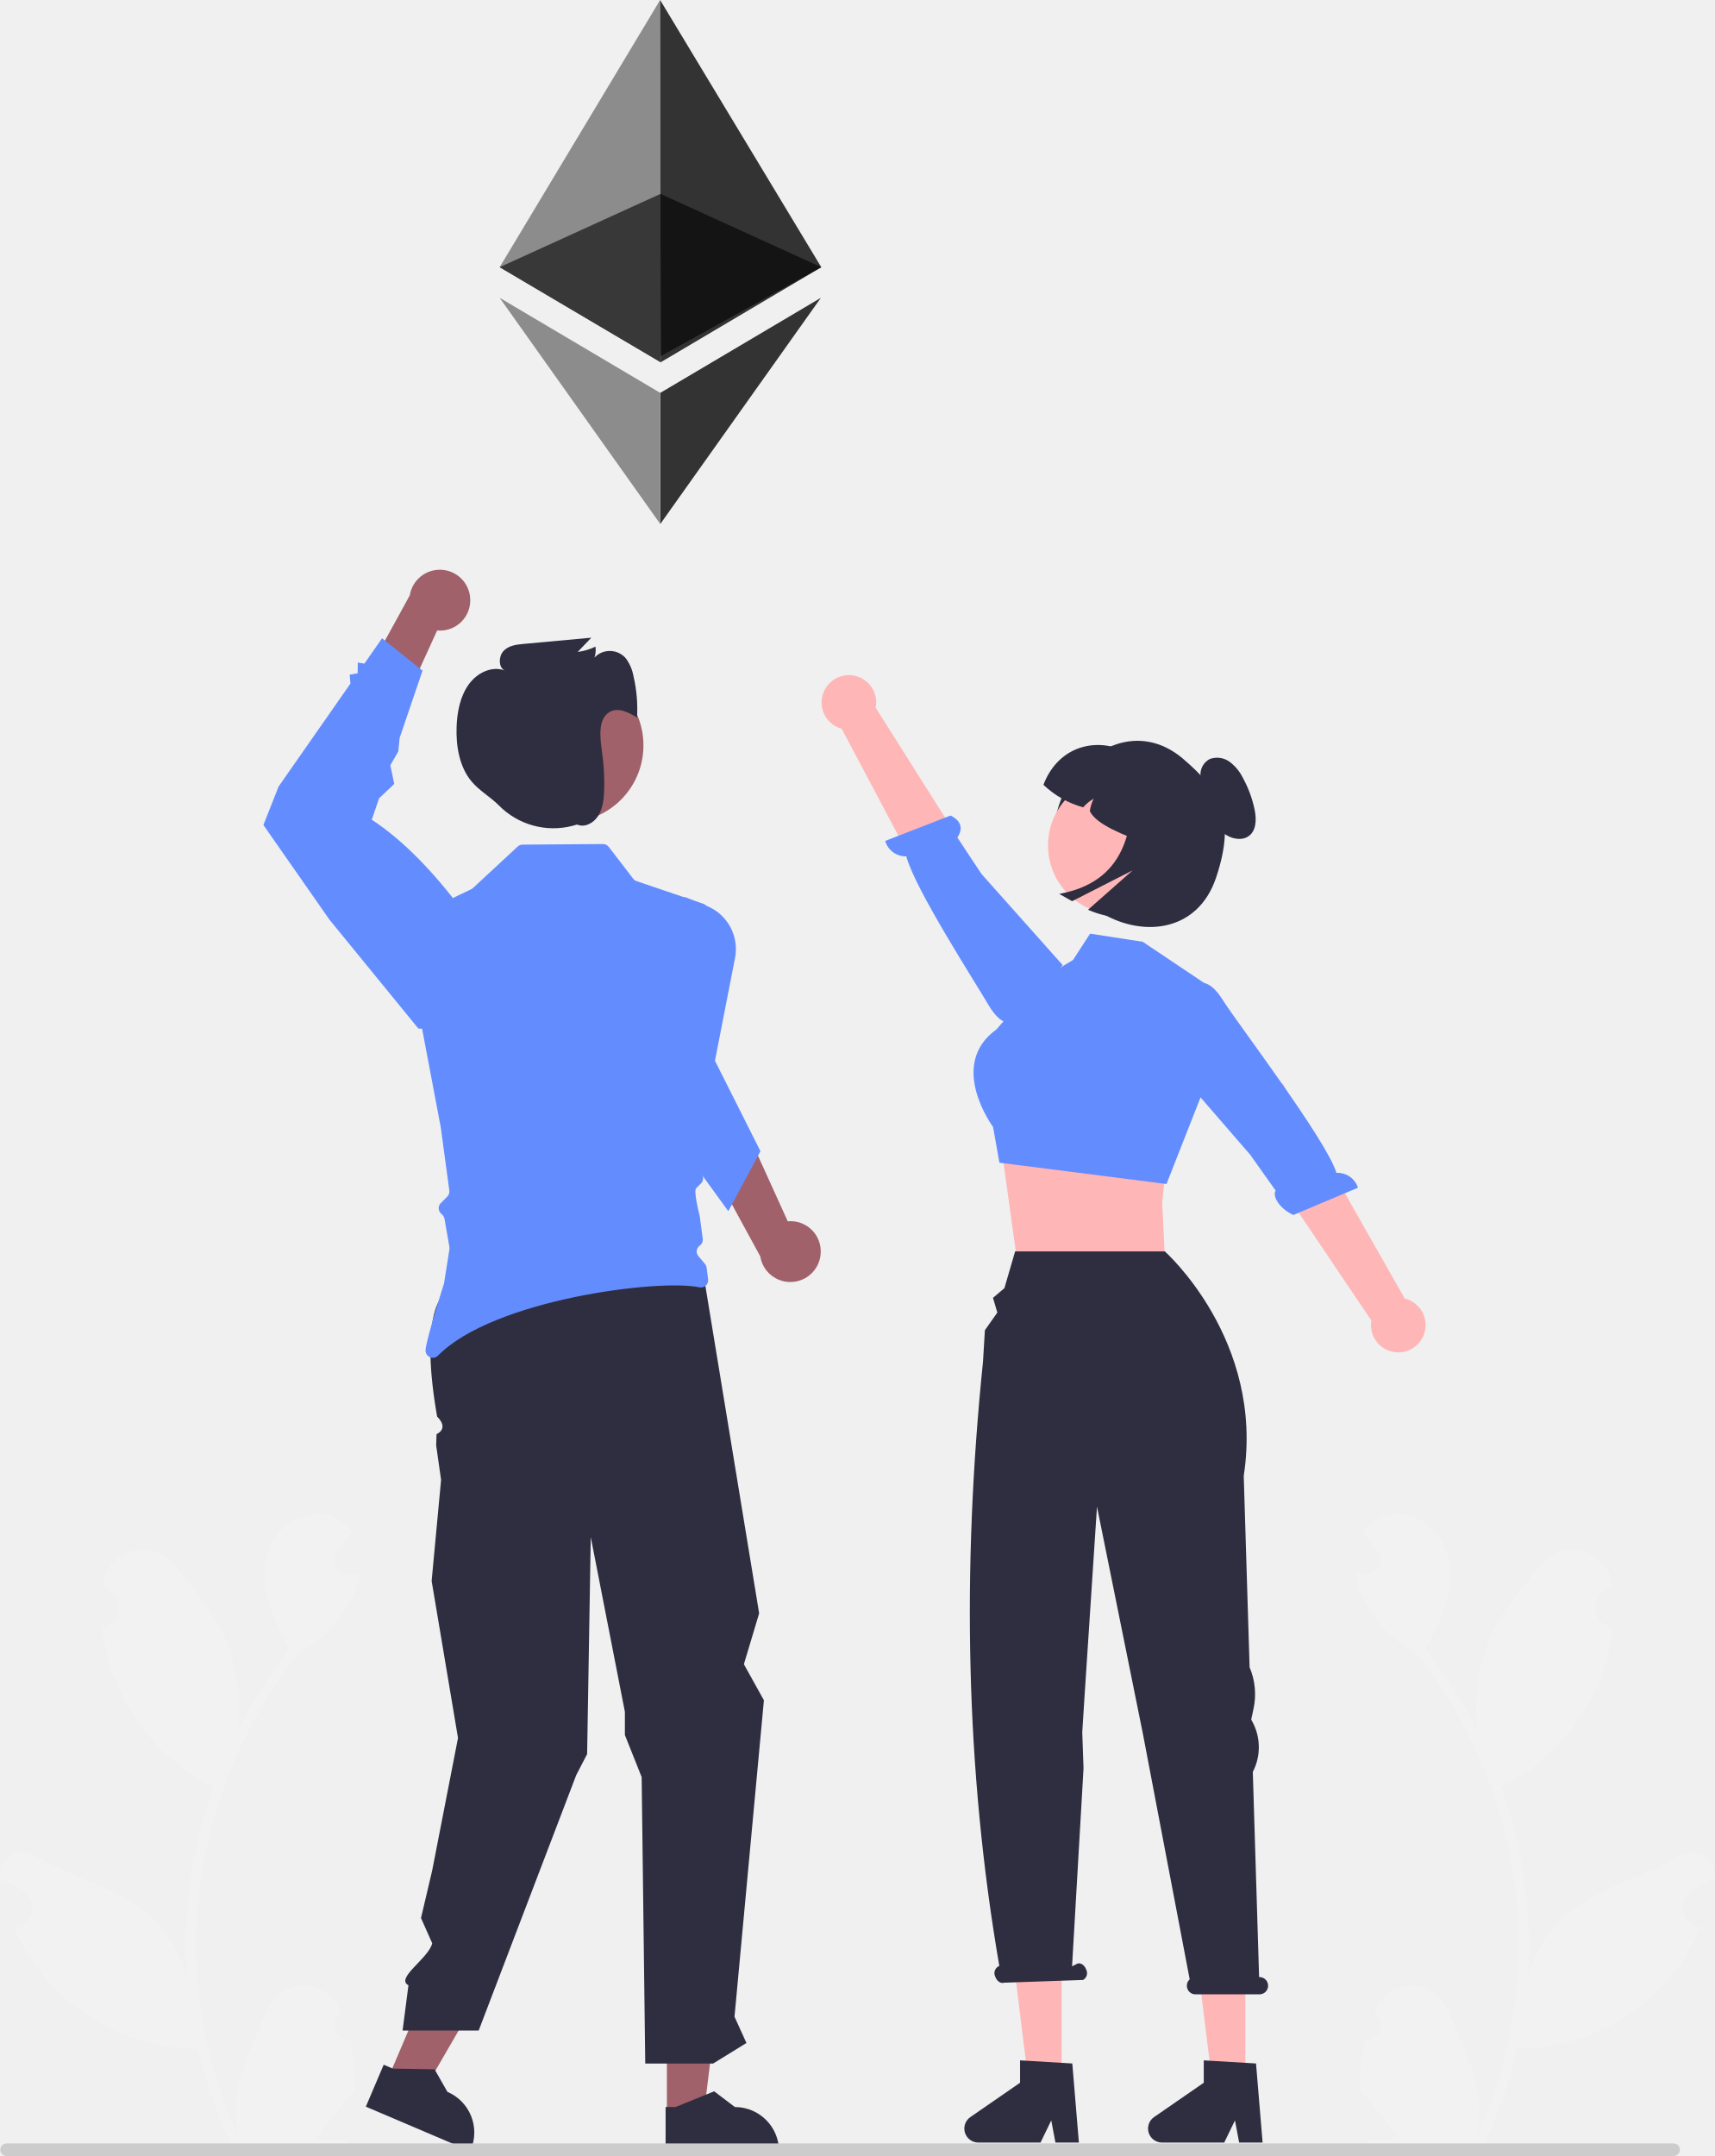
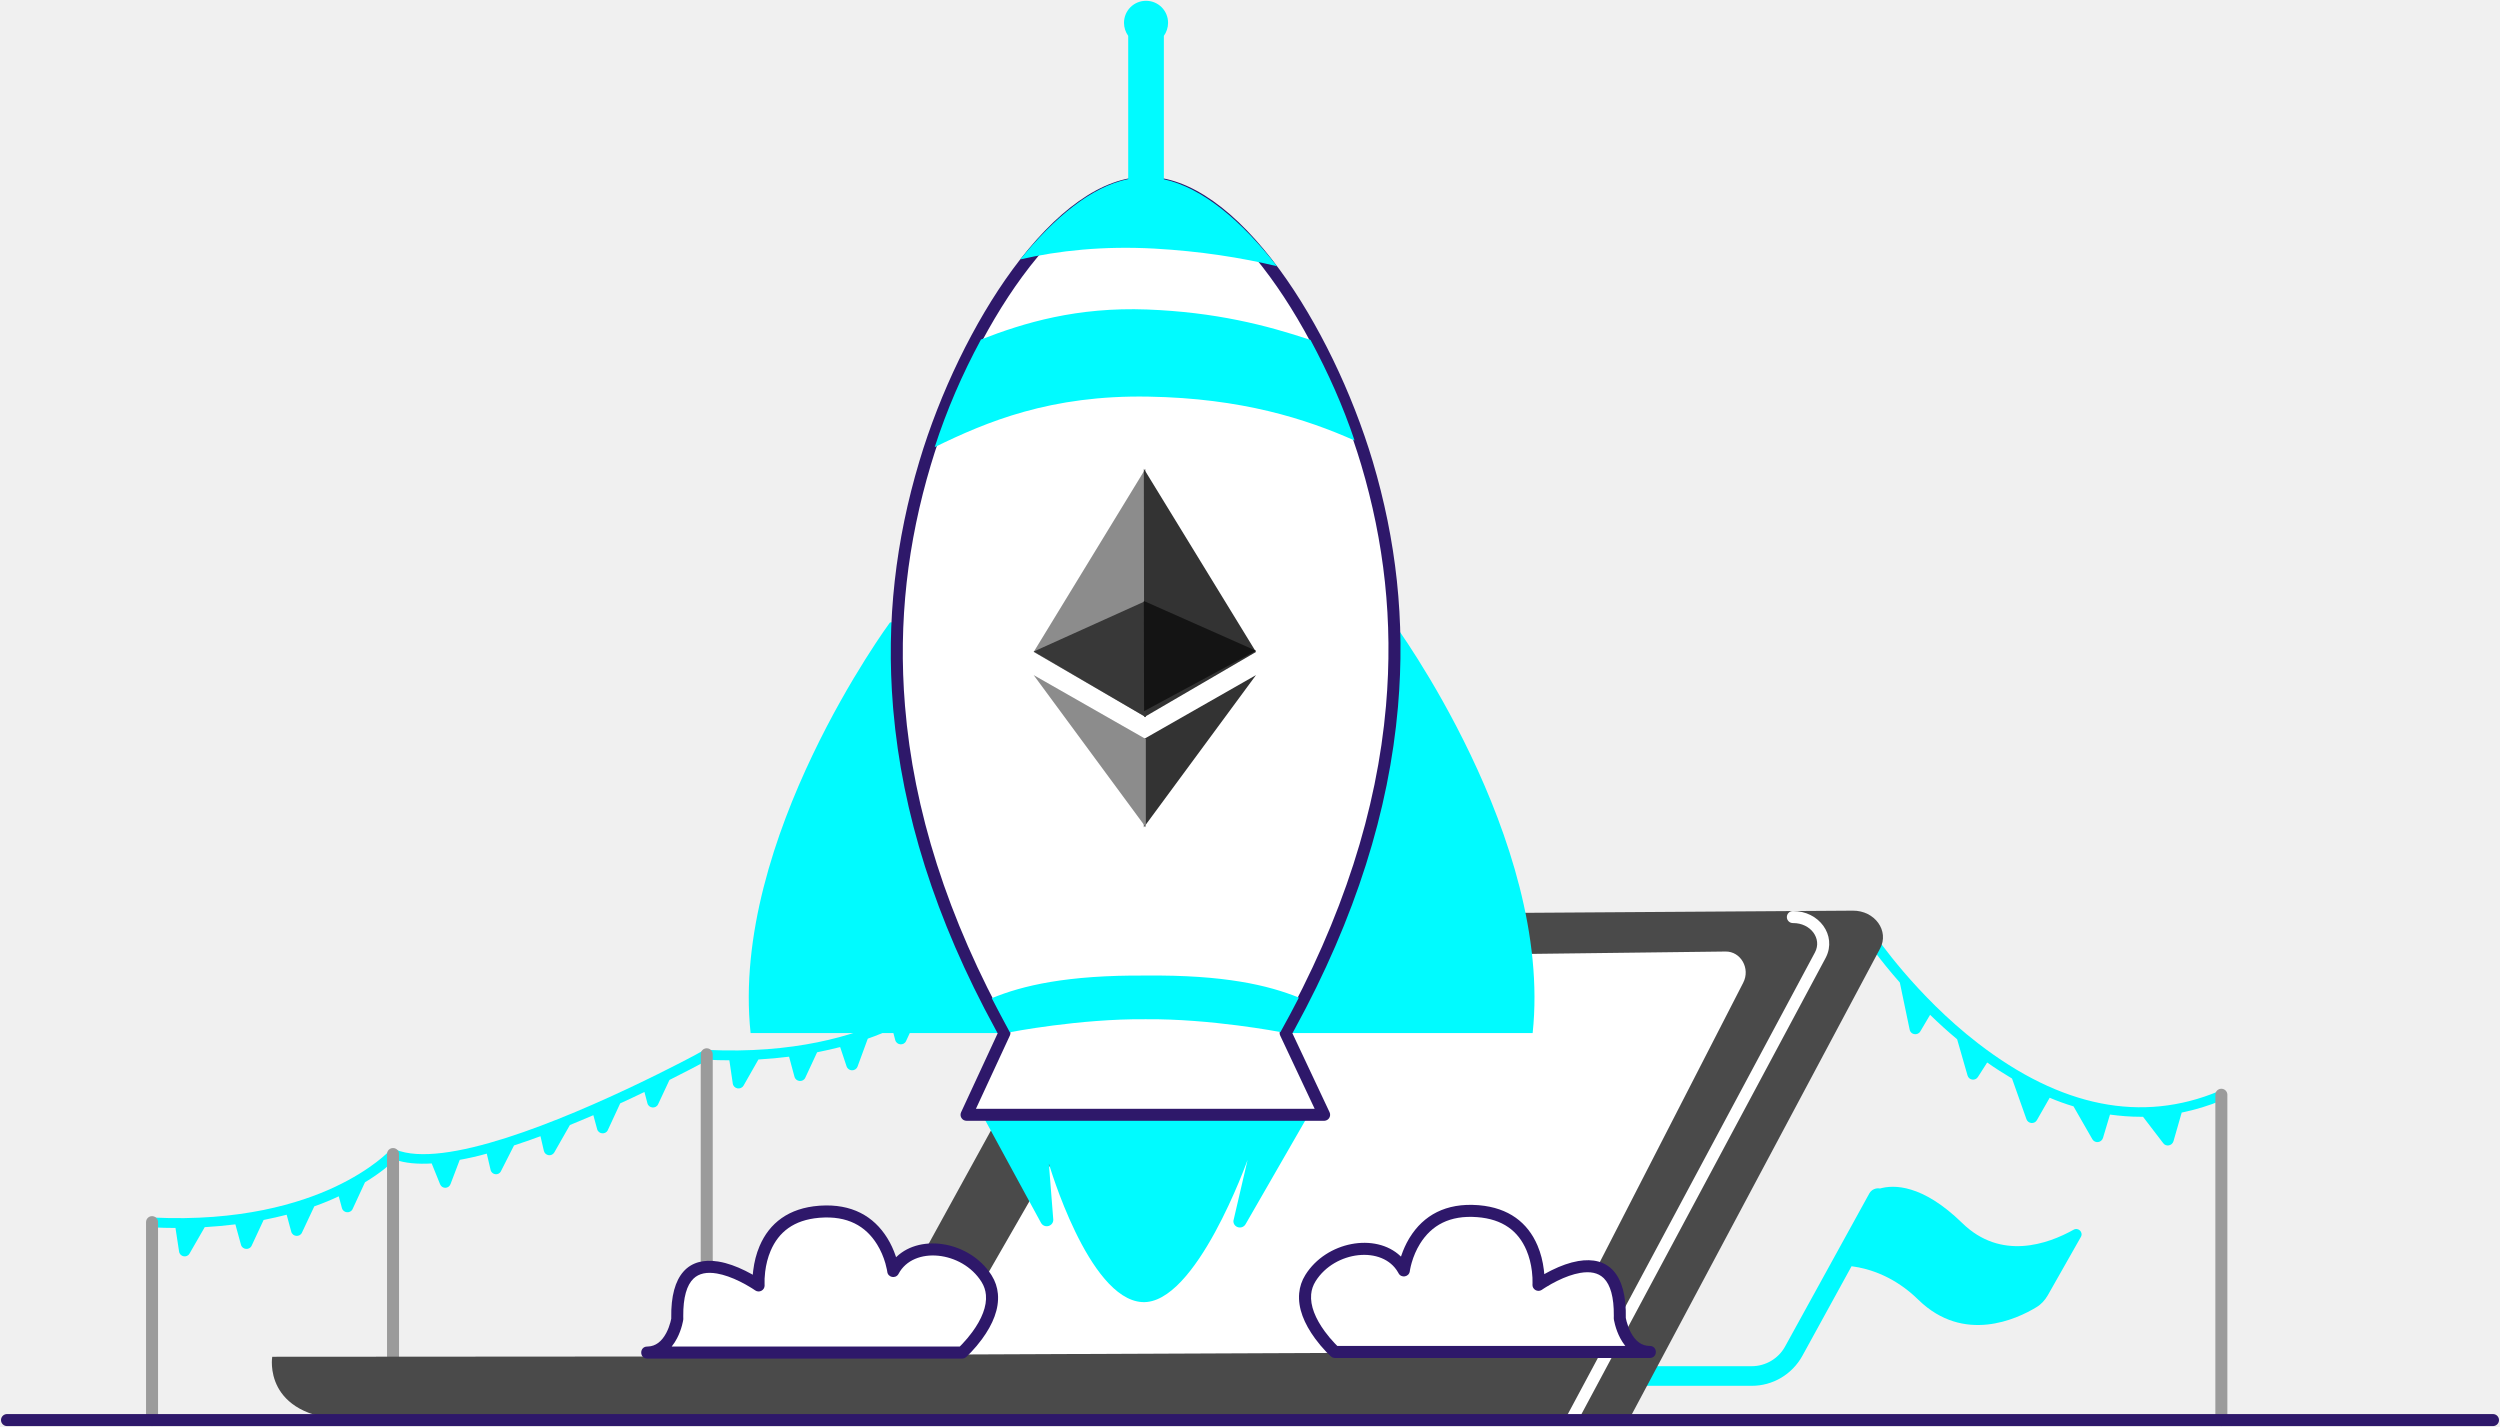
- <svg xmlns="http://www.w3.org/2000/svg" data-name="Layer 1" width="423.876" height="532.804" viewBox="0 0 423.876 532.804">
-   <path d="M474.453,687.758a3.613,3.613,0,0,1-2.619-6.263c.091-.362.156-.622.248-.984q-.049-.118-.098-.236a9.703,9.703,0,0,0-17.898.067c-2.927,7.051-6.654,14.113-7.572,21.568a28.705,28.705,0,0,0,.504,9.872A115.086,115.086,0,0,1,436.548,663.983a111.08,111.08,0,0,1,.689-12.392q.571-5.06,1.584-10.047a116.419,116.419,0,0,1,23.087-49.342,30.983,30.983,0,0,0,12.886-13.369,23.633,23.633,0,0,0,2.149-6.458c-.627.082-1.265.134-1.892.175-.195.01-.401.021-.597.031l-.074.003a3.58,3.58,0,0,1-2.94-5.832q.406-.5.813-.999c.411-.514.833-1.018,1.244-1.532a1.782,1.782,0,0,0,.134-.154c.473-.586.946-1.162,1.419-1.748a10.352,10.352,0,0,0-3.394-3.28c-4.741-2.777-11.281-.854-14.706,3.435-3.435,4.288-4.083,10.304-2.89,15.662a41.485,41.485,0,0,0,5.738,12.793c-.257.329-.525.648-.782.977a117.171,117.171,0,0,0-12.23,19.375,48.709,48.709,0,0,0-2.908-22.624c-2.783-6.715-8.001-12.37-12.595-18.175-5.519-6.973-16.835-3.93-17.807,4.909q-.014.128-.028.257,1.024.577,2.004,1.226a4.901,4.901,0,0,1-1.976,8.919l-.1.015a48.767,48.767,0,0,0,1.285,7.291,50.21,50.21,0,0,0,25,31.468c.401.206.792.411,1.193.607a119.597,119.597,0,0,0-6.438,30.296,113.434,113.434,0,0,0,.082,18.315l-.031-.216a29.974,29.974,0,0,0-10.232-17.308c-7.874-6.469-18.999-8.851-27.494-14.05a5.625,5.625,0,0,0-8.616,5.473q.017.114.035.227a32.925,32.925,0,0,1,3.692,1.779q1.024.578,2.004,1.226a4.901,4.901,0,0,1-1.976,8.919l-.1.015c-.072.01-.134.021-.206.031a48.808,48.808,0,0,0,8.978,14.058A50.254,50.254,0,0,0,437,689.929h.01a119.563,119.563,0,0,0,8.032,23.447h28.692c.103-.319.195-.648.288-.967a32.599,32.599,0,0,1-7.939-.473c2.129-2.612,4.257-5.245,6.386-7.857a1.781,1.781,0,0,0,.134-.154c1.08-1.337,2.17-2.663,3.25-4l.001-.002a47.75,47.75,0,0,0-1.399-12.164Z" transform="translate(-388.0619 -183.5979)" fill="#f2f2f2" />
-   <path d="M725.547,687.758a3.613,3.613,0,0,0,2.619-6.263c-.091-.362-.156-.622-.248-.984q.049-.118.098-.236a9.703,9.703,0,0,1,17.898.067c2.927,7.051,6.654,14.113,7.572,21.568a28.705,28.705,0,0,1-.504,9.872A115.086,115.086,0,0,0,763.452,663.983a111.08,111.08,0,0,0-.689-12.392q-.571-5.06-1.584-10.047a116.419,116.419,0,0,0-23.087-49.342,30.983,30.983,0,0,1-12.886-13.369,23.633,23.633,0,0,1-2.149-6.458c.627.082,1.265.134,1.892.175.195.01.401.021.597.031l.074.003a3.58,3.58,0,0,0,2.94-5.832q-.406-.5-.813-.999c-.411-.514-.833-1.018-1.244-1.532a1.782,1.782,0,0,1-.134-.154c-.473-.586-.946-1.162-1.419-1.748a10.352,10.352,0,0,1,3.394-3.28c4.741-2.777,11.281-.854,14.706,3.435,3.435,4.288,4.083,10.304,2.89,15.662a41.485,41.485,0,0,1-5.738,12.793c.257.329.525.648.782.977a117.171,117.171,0,0,1,12.23,19.375,48.709,48.709,0,0,1,2.908-22.624c2.783-6.715,8.001-12.37,12.595-18.175,5.519-6.973,16.835-3.93,17.807,4.909q.014.128.028.257-1.024.577-2.004,1.226a4.901,4.901,0,0,0,1.976,8.919l.1.015a48.767,48.767,0,0,1-1.285,7.291,50.21,50.21,0,0,1-25,31.468c-.401.206-.792.411-1.193.607a119.597,119.597,0,0,1,6.438,30.296,113.434,113.434,0,0,1-.082,18.315l.031-.216a29.974,29.974,0,0,1,10.232-17.308c7.874-6.469,18.999-8.851,27.494-14.05a5.625,5.625,0,0,1,8.616,5.473q-.017.114-.035.227a32.925,32.925,0,0,0-3.692,1.779q-1.024.578-2.004,1.226a4.901,4.901,0,0,0,1.976,8.919l.1.015c.072.01.134.021.206.031a48.808,48.808,0,0,1-8.978,14.058A50.254,50.254,0,0,1,763,689.929h-.01a119.563,119.563,0,0,1-8.032,23.447H726.266c-.103-.319-.195-.648-.288-.967a32.599,32.599,0,0,0,7.939-.473c-2.129-2.612-4.257-5.245-6.386-7.857a1.781,1.781,0,0,1-.134-.154c-1.08-1.337-2.17-2.663-3.25-4l-.001-.002a47.75,47.75,0,0,1,1.399-12.164Z" transform="translate(-388.0619 -183.5979)" fill="#f2f2f2" />
-   <polygon points="95.525 514.522 103.913 518.096 121.692 487.445 109.312 482.17 95.525 514.522" fill="#a0616a" />
-   <polygon points="164.839 522.46 173.956 522.459 178.294 487.291 164.837 487.292 164.839 522.46" fill="#a0616a" />
-   <path d="M552.58,715.569l28.037-.001V715.213a10.914,10.914,0,0,0-10.913-10.913h-.001l-5.121-3.885-9.555,3.886-2.447 0Z" transform="translate(-388.0619 -183.5979)" fill="#2f2e41" />
-   <path d="M478.487,704.209,504.28,715.2l.139-.326a10.914,10.914,0,0,0-5.761-14.318l-.001-0-3.188-5.582-10.314-.172-2.252-.96Z" transform="translate(-388.0619 -183.5979)" fill="#2f2e41" />
-   <path d="M561.844,497.923,575.701,582.297l-3.771,12.573,4.948,8.905-7.267,78.204,2.95,6.494-8.242,5.083H547.549l-.89-70.799-4.143-10.395V606.634l-8.433-43.171-.9,53.613-2.692,5.193-24.119,63.138H487.567l1.454-11.204h0c-3.369-1.706,5.059-6.691,5.868-10.38l-2.769-6.23,2.769-11.768,6.378-32.729-6.517-38.806,2.334-24.978-1.215-8.544.092-2.763s3.214-1.24.145-4.336c-4.25-24.091.978-29.319.978-29.319L518.01,492.102Z" transform="translate(-388.0619 -183.5979)" fill="#2f2e41" />
-   <circle id="a947ada5-bf6f-4e8a-be72-c0404926012e" data-name="ab6171fa-7d69-4734-b81c-8dff60f9761b" cx="140.038" cy="184.204" r="19.004" fill="#a0616a" />
-   <path d="M504.273,331.347a7.478,7.478,0,0,1-8.159,8.058l-11.042,24.173-7.328-11.706,11.609-21.161a7.519,7.519,0,0,1,14.92.635Z" transform="translate(-388.0619 -183.5979)" fill="#a0616a" />
-   <path d="M563.09,499.739a1.786,1.786,0,0,1-2.15,1.99c-9.95-2.15-51.01,3.01-64.61,16.87a1.796,1.796,0,0,1-3.08-1.39c.24-2.98,4.57-16.46,4.57-16.46l1.32-8.4a1.947,1.947,0,0,0,0-.59l-1.21-6.95a1.821,1.821,0,0,0-.5-.96l-.41-.41a1.799,1.799,0,0,1,0-2.54l1.59-1.58a1.841,1.841,0,0,0,.51-1.51l-2.11-15.6c-.01-.03-.01-.07-.02-.1l-9.32-49.22a1.798,1.798,0,0,1,.99-1.95l15.84-7.57a1.767,1.767,0,0,0,.45-.3l11.06-10.26a1.854,1.854,0,0,1,1.2-.48l19.88-.15a1.81,1.81,0,0,1,1.43.7l6.05,7.87a1.794,1.794,0,0,0,.84.6l4.1,1.39,11.84,4.02.55.19a1.784,1.784,0,0,1,1.2,1.62.859.859,0,0,1,.01.16l-2.96,61.26a1.94,1.94,0,0,0,.14.79l1.42,3.31a1.805,1.805,0,0,1-.41,2c-.42.4-.9.86-1.2,1.2-.61.67.69,5.98.89,6.75a1.414,1.414,0,0,1,.04.2l.73,5.49a1.784,1.784,0,0,1-.74,1.69,1.789,1.789,0,0,0-.32,2.62l1.6,1.89a1.908,1.908,0,0,1,.41.93Z" transform="translate(-388.0619 -183.5979)" fill="#638dff" />
-   <path d="M523.238,385.876q-.122-.268-.243-.538c.031.001.062.005.093.006Z" transform="translate(-388.0619 -183.5979)" fill="#2f2e41" />
-   <path d="M590.903,493.488a7.478,7.478,0,0,0-8.138-8.079l-10.98-24.202-7.358,11.687,11.555,21.191a7.519,7.519,0,0,0,14.921-.597Z" transform="translate(-388.0619 -183.5979)" fill="#a0616a" />
-   <path d="M576.02,468.079l-.61,1.14-6.43,12.02-.9,1.68-6.28-8.65-20.61-28.38,2.93-17.8,5.39-22.3,7.99-.46,5.6,2.29h0a11.499,11.499,0,0,1,6.64,12.723L564.78,445.739Z" transform="translate(-388.0619 -183.5979)" fill="#638dff" />
-   <path d="M544.645,350.702a10.695,10.695,0,0,0-1.86-4.373,5.23,5.23,0,0,0-7.791-.237,5.735,5.735,0,0,0,.252-2.69,14.571,14.571,0,0,1-4.399,1.308l3.372-3.521-16.787,1.542c-1.733.159-3.606.385-4.878,1.701-1.272,1.316-1.343,4.125.265,4.859-3.169-1.193-6.807.539-8.898,3.441-2.091,2.902-2.86,6.73-3.002,10.443-.183,4.815.714,9.942,3.654,13.487,1.922,2.318,4.543,3.764,6.67,5.849l.064.063a18.908,18.908,0,0,0,18.303,5.099c.363-.1.723-.21,1.085-.314,1.809.818,4.062-.3,5.204-2.12,1.218-1.94,1.458-4.422,1.51-6.786a55.635,55.635,0,0,0-.57-9.245c-.503-3.446-.957-7.86,1.772-9.591,2.125-1.348,4.765-.018,6.905,1.302A35.53,35.53,0,0,0,544.645,350.702Z" transform="translate(-388.0619 -183.5979)" fill="#2f2e41" />
-   <path d="M504.121,438.679l-12.663-.914-21.977-26.907L453.168,387.475l3.757-9.506,17.759-25.442L474.5,350.329l1.965-.354.035-2.646,1.631.259L482.5,341.329l10,8-5.655,16.613L486.5,369.329l-1.957,3.373.957,4.627-3.74,3.549-1.801,5.289c7.768,5.109,15.135,12.752,22.317,22.317Z" transform="translate(-388.0619 -183.5979)" fill="#638dff" />
-   <polygon points="288.635 284.344 287.262 297.074 288.07 313.768 251.094 309.375 247.619 284.344 252.046 284.387 288.635 284.344" fill="#ffb6b6" />
-   <path d="M644.501,426.102l8.786-5.272,4.213-6.501,13,2,15.892,10.653-.156,24.161-9.853,25.059-41.296-5.272-1.569-8.839s-11.422-15.341.879-24.128Z" transform="translate(-388.0619 -183.5979)" fill="#638dff" />
-   <path d="M591.766,354.359a6.707,6.707,0,0,0,4.335,9.326l28.607,53.976L636.255,408.75l-31.75-50.255a6.743,6.743,0,0,0-12.738-4.136Z" transform="translate(-388.0619 -183.5979)" fill="#ffb6b6" />
-   <path d="M638.692,435.901s-2.651,2.351-6.421-4.141c-3.018-5.197-18.069-28.469-20.201-36.537a5.269,5.269,0,0,1-5.213-3.814l16.168-6.275c3.515,1.757,2.539,4.193,1.648,5.453l6.021,9.032,20.028,22.476-10.084,12.14Z" transform="translate(-388.0619 -183.5979)" fill="#638dff" />
-   <polygon points="307.814 515.476 299.73 515.476 295.882 484.294 307.814 484.294 307.814 515.476" fill="#ffb6b6" />
-   <path d="M700.142,713.08h-5.797l-1.035-5.474-2.65,5.474h-15.376a3.456,3.456,0,0,1-1.964-6.301l12.279-8.48v-5.534l12.915.771Z" transform="translate(-388.0619 -183.5979)" fill="#2f2e41" />
-   <polygon points="262.404 515.476 254.32 515.476 250.472 484.294 262.404 484.294 262.404 515.476" fill="#ffb6b6" />
-   <path d="M654.732,713.08H648.935l-1.035-5.474-2.65,5.474H629.874a3.456,3.456,0,0,1-1.964-6.301l12.279-8.48v-5.534l12.915.771Z" transform="translate(-388.0619 -183.5979)" fill="#2f2e41" />
-   <path d="M699.364,672.184h-.088l-1.555-50.7a13.258,13.258,0,0,0-.174-12.528l-.223-.403.577-2.675a17.041,17.041,0,0,0-.974-10.256l-1.45-47.294c5.182-33.582-19.513-55.483-19.513-55.483H638.971l-2.644,9.083L633.5,504.329l1.07,3.634L631.5,512.329l-.471,7.801c-5.25,51.152-4.298,100.999,4.034,149.292l-.227.115a1.919,1.919,0,0,0-.784,2.531c.385,1.115,1.36,1.791,2.178,1.508l19.537-.68a1.919,1.919,0,0,0,.784-2.531c-.385-1.115-1.36-1.791-2.178-1.508l-1.328.672,2.833-48.924-.314-8.936.648-10.138,2.995-45.601,11.335,56.076,11.578,60.741a2.13,2.13,0,0,0,1.436,3.709h15.809a2.136,2.136,0,0,0,0-4.273Z" transform="translate(-388.0619 -183.5979)" fill="#2f2e41" />
-   <path d="M739.877,513.705a6.707,6.707,0,0,0-4.605-9.196L705.102,451.391l-11.282,9.245,33.203,49.307a6.743,6.743,0,0,0,12.854,3.762Z" transform="translate(-388.0619 -183.5979)" fill="#ffb6b6" />
-   <path d="M683.877,426.945s2.581-2.427,6.539,3.952c3.168,5.107,25.608,34.553,27.974,42.555a5.269,5.269,0,0,1,5.322,3.66l-15.977,6.744c-3.564-1.654-5.225-4.748-4.371-6.033L697.081,468.97l-23.554-27.192,8.452-13.112Z" transform="translate(-388.0619 -183.5979)" fill="#638dff" />
-   <path d="M803.283,714.849a1.549,1.549,0,0,1-1.553,1.553H389.679a1.553,1.553,0,0,1,0-3.106H801.729A1.549,1.549,0,0,1,803.283,714.849Z" transform="translate(-388.0619 -183.5979)" fill="#ccc" />
-   <path d="M651.182,379.266c-5.379,10.602-1.865,22.883,8.117,29.341,10.794,6.983,24.808,5.454,29.341-8.117,5.048-15.113.901-21.596-8.117-29.341C669.955,362.072,656.994,367.81,651.182,379.266Z" transform="translate(-388.0619 -183.5979)" fill="#2f2e41" />
-   <path d="M677.661,402.884a17.031,17.031,0,0,1-27.1-20.635l.148-.194a17.031,17.031,0,0,1,26.948,20.826Z" transform="translate(-388.0619 -183.5979)" fill="#ffb6b6" />
-   <path d="M645.969,377.549a23.27,23.27,0,0,0,9.823,5.566,10.177,10.177,0,0,1,2.589-2.145,10.887,10.887,0,0,0-.95,3.074c1.642,3.408,8.349,5.857,14.758,8.362L680.679,377.423l-11.237-6.367C660.412,364.813,649.782,367.477,645.969,377.549Z" transform="translate(-388.0619 -183.5979)" fill="#2f2e41" />
-   <path d="M687.083,371.168a5.234,5.234,0,0,1,4.948.723,11.028,11.028,0,0,1,3.23,3.929,28.169,28.169,0,0,1,2.929,7.982c.485,2.417.403,5.338-1.766,6.6-1.809,1.052-4.396.39-6.059-1.015a13.461,13.461,0,0,1-3.411-5.306,18.752,18.752,0,0,0-3.021-5.526l1.498.699a13.092,13.092,0,0,1-.652-4.46A4.319,4.319,0,0,1,687.083,371.168Z" transform="translate(-388.0619 -183.5979)" fill="#2f2e41" />
-   <path d="M667.647,373.131l12.056,6.831a14.128,14.128,0,0,1,5.327,19.256l0,0a21.929,21.929,0,0,1-28.039,9.202l11.016-9.725-14.945,7.614-3.191-1.808C665.899,401.588,668.991,389.016,667.647,373.131Z" transform="translate(-388.0619 -183.5979)" fill="#2f2e41" />
-   <polygon points="163.162 0 123.5 66.033 163.297 89.529 163.162 0" fill="#8c8c8c" />
-   <polygon points="202.998 66.033 163.162 0 163.297 89.529 202.998 66.033" fill="#333" />
-   <polygon points="123.5 66.033 163.249 47.916 163.297 89.529 123.5 66.033" fill="#383838" />
-   <polygon points="202.998 66.033 163.249 47.916 163.335 88.008 202.998 66.033" fill="#141414" />
-   <polygon points="202.901 73.595 163.2 97.091 163.2 129.5 202.901 73.595" fill="#333" />
-   <polygon points="123.498 73.595 163.2 97.091 163.2 129.5 123.498 73.595" fill="#8c8c8c" />
+ <svg xmlns="http://www.w3.org/2000/svg" height="712" viewBox="0 0 1248 712" width="1248">
+   <g fill="none" fill-rule="evenodd">
+     <path d="m1035.1 613.9c-12.7 7.1-36.2 15.6-55.6-3.4-20-19.5-34.3-19.1-41-17.2-2-.4-4.2.5-5.3 2.4l-42.1 76.5c-3.3 6-9.7 9.8-16.6 9.8h-137.1c-2.7 0-4.9 2.2-4.9 4.9s2.2 4.9 4.9 4.9h137.1c10.5 0 20.1-5.7 25.2-14.9l24.6-44.8c9.2 1.2 21.7 5.3 33.4 16.8 22.6 22 49.1 9.6 58.8 3.7 2.4-1.4 4.3-3.5 5.7-5.9l16.5-29.1c1.5-2.4-1.2-5.1-3.6-3.7z" fill="#00FBFF" />
+     <g transform="translate(72 466)">
+       <g fill="#00FBFF">
+         <path d="m282.7 59.4c-.6-1.3-2.2-1.8-3.4-1.1-.4.2-4.6 2.8-22.9 11.9l-8.4 4.1c-39.9 19.2-98.8 43.6-122.7 33.5-1-.4-2.1-.2-2.8.6-.1.1-8.7 9.4-27.5 18.2-17.3 8.1-47.1 17.3-90.6 15.2-1.5-.1-2.8 1.2-2.5 2.8.2 1.2 1.2 2 2.4 2.1 3.9.2 7.6.3 11.3.3l1.8 11.8c.4 2.6 3.9 3.3 5.2 1l7.6-13.2c5.3-.3 10.4-.8 15.3-1.4l2.8 10.2c.7 2.5 4.2 2.8 5.3.5l6-12.9c4.1-.8 7.9-1.7 11.5-2.6l2.3 8.5c.7 2.5 4.2 2.8 5.3.5l6.2-13.2c4.6-1.6 8.6-3.3 12.2-5l1.6 5.9c.7 2.5 4.2 2.8 5.3.5l6.2-13.4c8.1-4.9 12.9-9.2 15-11.3 5.1 1.8 11.3 2.3 18.3 1.9l4.2 10.4c1 2.4 4.3 2.3 5.2-.1l4.6-12.1c4.4-.8 8.9-1.8 13.5-3.1l1.9 8.1c.6 2.6 4.1 3 5.2.6l6.5-12.8c4.4-1.4 8.8-3 13.2-4.6l1.7 7.3c.6 2.5 3.9 3 5.2.8l7.8-13.7c3.9-1.6 7.8-3.2 11.7-4.9l1.9 7c.7 2.5 4.2 2.8 5.3.5l6.2-13.4c4.2-1.9 8.2-3.8 12.1-5.7l1.5 5.7c.7 2.5 4.2 2.8 5.3.5l5.7-12.2c15.5-7.8 18.4-9.6 19.9-10.4.6-.7 1.2-2.1.6-3.3z" />
+         <path d="m401.8 24.1c-1-.4-2.1-.2-2.8.6-.1.1-8.7 9.4-27.5 18.2-17.3 8.1-47.1 17.3-90.6 15.2-1.5-.1-2.8 1.2-2.5 2.8.2 1.2 1.2 2 2.4 2.1 3.9.2 7.6.3 11.3.3l1.7 11.6c.4 2.7 4 3.4 5.4 1l7.4-13c5.3-.3 10.4-.8 15.3-1.4l2.7 10c.7 2.6 4.3 2.9 5.4.5l5.9-12.7c4.1-.8 7.9-1.7 11.5-2.6l3.2 9.6c.9 2.6 4.5 2.7 5.5.1l5.1-13.9c4.6-1.6 8.6-3.3 12.2-5l1.5 5.7c.7 2.6 4.3 2.9 5.4.5l6.1-13.1c8.1-4.9 12.9-9.2 15-11.3" />
+         <path d="m1038.9 80.1c-.5-1.3-2-2-3.2-1.4-38.5 16.1-79 8-120.3-23.9-31.1-24-50.9-53.3-51.1-53.5-.8-1.1-2.3-1.4-3.4-.7-1.1.8-1.4 2.3-.7 3.4.1.2 5.9 8.8 16.2 20.5l4.9 23.5c.5 2.6 4 3.1 5.3.9l4.9-8.3c4.2 4.1 8.7 8.2 13.5 12.2l5.2 18.1c.7 2.4 3.9 2.8 5.2.7l4.6-7.2c4.1 2.9 8.2 5.5 12.4 8l7.2 20.3c.8 2.3 4 2.6 5.2.5l6.4-11.2c4 1.7 7.9 3.1 11.9 4.3l9.4 16.4c1.3 2.2 4.5 1.8 5.3-.6l3.5-11.7c5.1.7 10.2 1.1 15.3 1.1h1.2l10.1 13.2c1.4 1.9 4.4 1.3 5.1-1l4.1-14.3c6.8-1.4 13.5-3.4 20.2-6.2 1.3-.5 2.1-1.9 1.6-3.1z" />
+       </g>
+       <g fill="#9b9b9b" transform="translate(0 57)">
+         <path d="m3.9 84.1c1.598 0 2.904 1.249 2.995 2.824l.005.176v98.8c0 1.657-1.343 3-3 3-1.598 0-2.904-1.249-2.995-2.824l-.005-.176v-98.8c0-1.657 1.343-3 3-3z" />
+         <path d="m124.2 50.1c1.598 0 2.904 1.249 2.995 2.824l.005.176v131.2c0 1.657-1.343 3-3 3-1.598 0-2.904-1.249-2.995-2.824l-.005-.176v-131.2c0-1.657 1.343-3 3-3z" />
+         <path d="m280.8.3c1.598 0 2.904 1.249 2.995 2.824l.005.176v180.8c0 1.657-1.343 3-3 3-1.598 0-2.904-1.249-2.995-2.824l-.005-.176v-180.8c0-1.657 1.343-3 3-3z" />
+         <path d="m1036.9 20.5c1.598 0 2.904 1.249 2.995 2.824l.005.176v162.4c0 1.657-1.343 3-3 3-1.598 0-2.904-1.249-2.995-2.824l-.005-.176v-162.4c0-1.657 1.343-3 3-3z" />
+       </g>
+     </g>
+     <g transform="translate(135 454)">
+       <path d="m789.9.6-362 2.4c-5.8 0-11 3-13.4 7.6l-116.8 212.5-296.8.2s-5.1 29.8 37.6 31.6l640-.8 125-234.5c4.8-8.9-2.6-19.1-13.6-19z" fill="#4a4a4a" />
+       <g fill="#fff" transform="translate(334)">
+         <path d="m.9 222.2 305.7-1.3 94.6-184.3c3.7-7.1-1.2-15.7-8.8-15.6l-277.8 3.4z" />
+         <path d="m425.973.799c13.103-.117 22.03 12.112 16.543 23.084l-.171.332-123.8 231.3c-.782 1.461-2.6 2.011-4.061 1.229-1.407-.753-1.969-2.467-1.311-3.897l.081-.164 123.792-231.285c3.584-6.788-2.091-14.68-11.02-14.6-1.657.015-3.012-1.316-3.027-2.973-.015-1.657 1.316-3.012 2.973-3.027z" />
+       </g>
+     </g>
+     <g transform="translate(373)">
+       <g fill="#00FBFF" transform="translate(0 308)">
+         <path d="m113.2 240.9 33.5 61.6c1.7 2.9 6.1 1.7 6.1-1.6l-2.2-28s19.6 67.4 46.5 69.1 52.7-71 52.7-71l-7.1 30.5c0 3.4 4.4 4.5 6.1 1.6l35.8-62.2" />
+         <path d="m71.3 2.7s-79.9 108.2-69.6 205h176.3v-207.3z" />
+         <path d="m322.5 2.7s79.9 108.2 69.6 205h-176.3v-207.3z" />
+       </g>
+       <path d="m268.8 515.7c67.7-121.7 60.3-218.3 40.6-284.5-19.8-66.2-66.2-140-110.3-140s-90.5 73.8-110.3 140-28.1 162.8 39.6 284.5l-18.9 40.8h178.5z" fill="#fff" />
+       <path d="m199.1 88.2c-21.948 0-45.097 16.951-66.682 46.402-19.326 26.368-36.233 61.438-46.492 95.739-11.702 39.126-16.675 79.362-13.128 122.543l.133 1.579c4.437 51.077 20.772 104.08 50.981 159.312l1.126 2.046-18.259 39.419c-.921 1.988.531 4.261 2.722 4.261h178.5l.172-.005c2.102-.115 3.454-2.335 2.542-4.273l-18.547-39.413 1.142-2.073c30.54-55.836 47.071-109.369 51.555-160.839 3.773-43.313-1.019-83.676-12.588-122.554-10.26-34.304-27.167-69.375-46.493-95.743-21.585-29.451-44.734-46.402-66.682-46.402zm0 6c19.581 0 41.275 15.886 61.843 43.948 18.905 25.794 35.514 60.245 45.583 93.911 11.362 38.181 16.065 77.794 12.361 120.317-4.501 51.666-21.365 105.52-52.708 161.864l-.094.183c-.378.805-.381 1.741.001 2.552l17.186 36.523h-169.077l16.927-36.539c.403-.87.366-1.881-.1-2.719-31.311-56.286-47.995-110.108-52.244-161.85-3.482-42.395 1.399-81.89 12.897-120.332 10.069-33.666 26.678-68.118 45.583-93.911 20.568-28.062 42.262-43.948 61.843-43.948z" fill="#2e186a" fill-rule="nonzero" />
+       <g fill="#00FBFF">
+         <path d="m208 89.5v-70.9c0-.2 0-.4 0-.7 1.3-1.8 2.1-4.1 2.1-6.5 0-6.1-4.9-11-11-11s-11 4.9-11 11c0 2.4.8 4.7 2.1 6.5v.7 70.8c-18.5 3.8-37 19.3-53.9 40.1 19.1-4.4 41.4-6.8 67-5.4 22.9 1.3 43.3 4.5 61.2 8.8-17.5-22.4-37.1-39.2-56.5-43.4z" />
+         <path d="m281.2 169.7c-22.1-7.4-47.5-13.9-81.6-15.2-34.8-1.3-61.2 6.5-82.9 15-9.5 17.6-17 35-23.1 53.7 26-12.7 57.9-26.1 106.8-25.2 46.5.8 78.5 11.1 102.8 21.9-5.9-17.5-13.1-33.6-22-50.2z" />
+         <path d="m266.2 515.2c3.2-5.8 6.3-11.5 9.2-17.2-15.3-6.2-37.3-11.4-76.4-11-39.5-.3-61.6 5-76.9 11.3 2.9 5.6 5.9 11.3 9 17 0 0 34.7-6.8 67.8-6.5 32.6-.3 67.3 6.4 67.3 6.4z" />
+       </g>
+       <g transform="translate(143 234)">
+         <path d="m55.81 0-55.81 91.457 56 32.543z" fill="#8c8c8c" />
+         <path d="m111 91.457-56-91.457.19 124z" fill="#333" />
+         <path d="m0 91.251 55.932-25.251.068 58z" fill="#383838" />
+         <path d="m111 90.854-56-24.854.121 55z" fill="#141414" />
+         <path d="m111 103-56 31.942v44.058z" fill="#333" />
+         <path d="m0 103 56 31.942v44.058z" fill="#8c8c8c" />
+       </g>
+     </g>
+     <g transform="translate(320 601)">
+       <path d="m503.6 73.9h-157.2s-22.6-20.3-12.2-36.9 37.7-20.6 46.6-3.8c0 0 3.9-32.1 36.8-29.6 33 2.5 30.4 36.8 30.4 36.8s41.7-29.5 40.6 16.6c-.1-.1 2.5 16.9 15 16.9z" fill="#fff" />
+       <path d="m346.4 76.9h157.2l.203-.005c3.729-.196 3.729-5.793 0-5.989l-.203-.005c-4.176 0-7.278-2.47-9.562-6.87-.857-1.65-1.522-3.445-1.997-5.211-.141-.522-.255-1.01-.341-1.433l-.08-.417-.017-.098-.004.201c.53-22.209-8.757-31.123-23.794-28.55-4.231.724-8.667 2.327-13.147 4.541l-.799.401c-.793.405-1.567.818-2.32 1.237l-.633.356-.003-.046c-.055-.696-.128-1.42-.219-2.167-.506-4.143-1.517-8.235-3.162-12.092-4.862-11.406-14.342-18.821-29.164-20.1l-.532-.043c-16.02-1.217-27.203 5.054-34.07 16.142l-.4.66c-1.572 2.65-2.809 5.42-3.757 8.215l-.227.683-.268-.261c-12.435-11.806-36.984-7.343-47.448 9.359-1.795 2.865-2.815 5.944-3.106 9.177-.67 7.442 2.443 15.108 7.961 22.639 1.714 2.339 3.545 4.497 5.378 6.428l.46.48c.89.921 1.596 1.597 2.045 2.0.551.495 1.265.768 2.005.768zm70.973-70.309c12.806.97 20.558 6.96 24.63 16.513 1.405 3.296 2.283 6.85 2.725 10.467.28 2.294.355 4.318.31 5.915l-.016.44-.014.247c-.188 2.475 2.527 4.07 4.585 2.769l.533-.362.697-.459c.304-.196.632-.404.985-.622 1.685-1.042 3.542-2.086 5.508-3.058 4.002-1.978 7.917-3.393 11.5-4.006 5.025-.86 8.947-.079 11.679 2.543l.187.184c3.214 3.245 5.02 9.307 4.936 18.671l-.015.919-.004.1.004.355.02.223.02.157c.019.138.046.301.078.481l.034.185c.118.623.283 1.349.492 2.124.58 2.158 1.393 4.351 2.466 6.417l.18.342c.638 1.188 1.34 2.289 2.107 3.29l.373.472h-143.777l-.253-.25c-.345-.343-.713-.719-1.1-1.128-1.668-1.757-3.337-3.724-4.89-5.844-4.736-6.464-7.337-12.868-6.825-18.554.207-2.302.927-4.473 2.215-6.53 9.563-15.263 33.506-17.933 41.179-4.403l.228.415c1.347 2.543 5.117 1.901 5.603-.867l.059-.407c.03-.198.079-.481.148-.841.179-.931.427-1.977.752-3.108.93-3.236 2.29-6.472 4.148-9.472 5.734-9.258 14.828-14.359 28.515-13.319z" fill="#2e186a" fill-rule="nonzero" />
+       <path d="m3.1 74.2h157.2s22.6-20.3 12.2-36.9-37.7-20.6-46.6-3.8c0 0-3.9-32.1-36.8-29.6-33 2.5-30.4 36.8-30.4 36.8s-41.7-29.5-40.6 16.6c.1-.1-2.5 16.8-15 16.9z" fill="#fff" />
+       <path d="m3.1 77.2h157.2c.74 0 1.454-.274 2.005-.768l.245-.224c.532-.493 1.31-1.256 2.26-2.257 1.833-1.932 3.664-4.089 5.378-6.428 5.517-7.53 8.631-15.196 7.961-22.639-.291-3.233-1.312-6.312-3.106-9.177l-.362-.565c-10.658-16.237-34.792-20.467-47.086-8.795l-.269.261-.226-.683c-1.026-3.027-2.393-6.027-4.157-8.875-6.788-10.961-17.793-17.215-33.519-16.182l-.55.039c-15.128 1.146-24.775 8.601-29.696 20.143-1.644 3.857-2.655 7.949-3.162 12.092l-.065.556c-.041.368-.077.729-.109 1.084l-.049.573-.632-.356c-1.003-.559-2.045-1.108-3.119-1.639-4.48-2.214-8.915-3.817-13.147-4.541l-.449-.074c-14.623-2.296-23.685 6.457-23.358 27.962l.008.46-.046.265c-.089.471-.221 1.044-.389 1.667-.475 1.756-1.14 3.543-1.996 5.188l-.173.326c-2.212 4.082-5.175 6.43-9.103 6.578l-.312.007c-3.984.032-3.96 6.0.024 6zm114.742-56.99c1.858 3 3.217 6.235 4.148 9.472.325 1.131.572 2.176.752 3.108l.131.735.049.338c.347 2.856 4.096 3.608 5.542 1.197l.087-.155c7.415-13.997 31.748-11.429 41.407 3.988 1.288 2.056 2.008 4.227 2.215 6.53.512 5.686-2.089 12.09-6.825 18.554-1.553 2.12-3.223 4.087-4.89 5.844l-.287.3-.551.564c-.178.18-.35.351-.517.514h-143.813l.024-.028c.994-1.219 1.883-2.597 2.672-4.111 1.073-2.061 1.886-4.245 2.466-6.393.209-.772.374-1.494.492-2.115l.064-.358c.019-.111.035-.214.048-.306l.02-.157.021-.223.004-.343-.006-.12-.014-.912c-.085-9.544 1.792-15.657 5.123-18.855 2.732-2.622 6.654-3.403 11.679-2.543 3.583.613 7.498 2.028 11.5 4.006 1.967.972 3.823 2.016 5.508 3.058l.673.422c.107.068.211.135.312.2l.697.459.394.269c2.027 1.434 4.79-.074 4.732-2.508l-.026-.518c-.067-1.645-.002-3.794.298-6.251.442-3.617 1.32-7.171 2.725-10.467 4.017-9.422 11.613-15.378 24.107-16.471l.523-.043c13.686-1.04 22.781 4.061 28.515 13.319z" fill="#2e186a" fill-rule="nonzero" />
+     </g>
+     <path d="m1244.5 705.9c1.657 0 3 1.343 3 3 0 1.598-1.249 2.904-2.824 2.995l-.176.005h-1241c-1.657 0-3-1.343-3-3 0-1.598 1.249-2.904 2.824-2.995l.176-.005z" fill="#2e186a" />
+   </g>
</svg>
